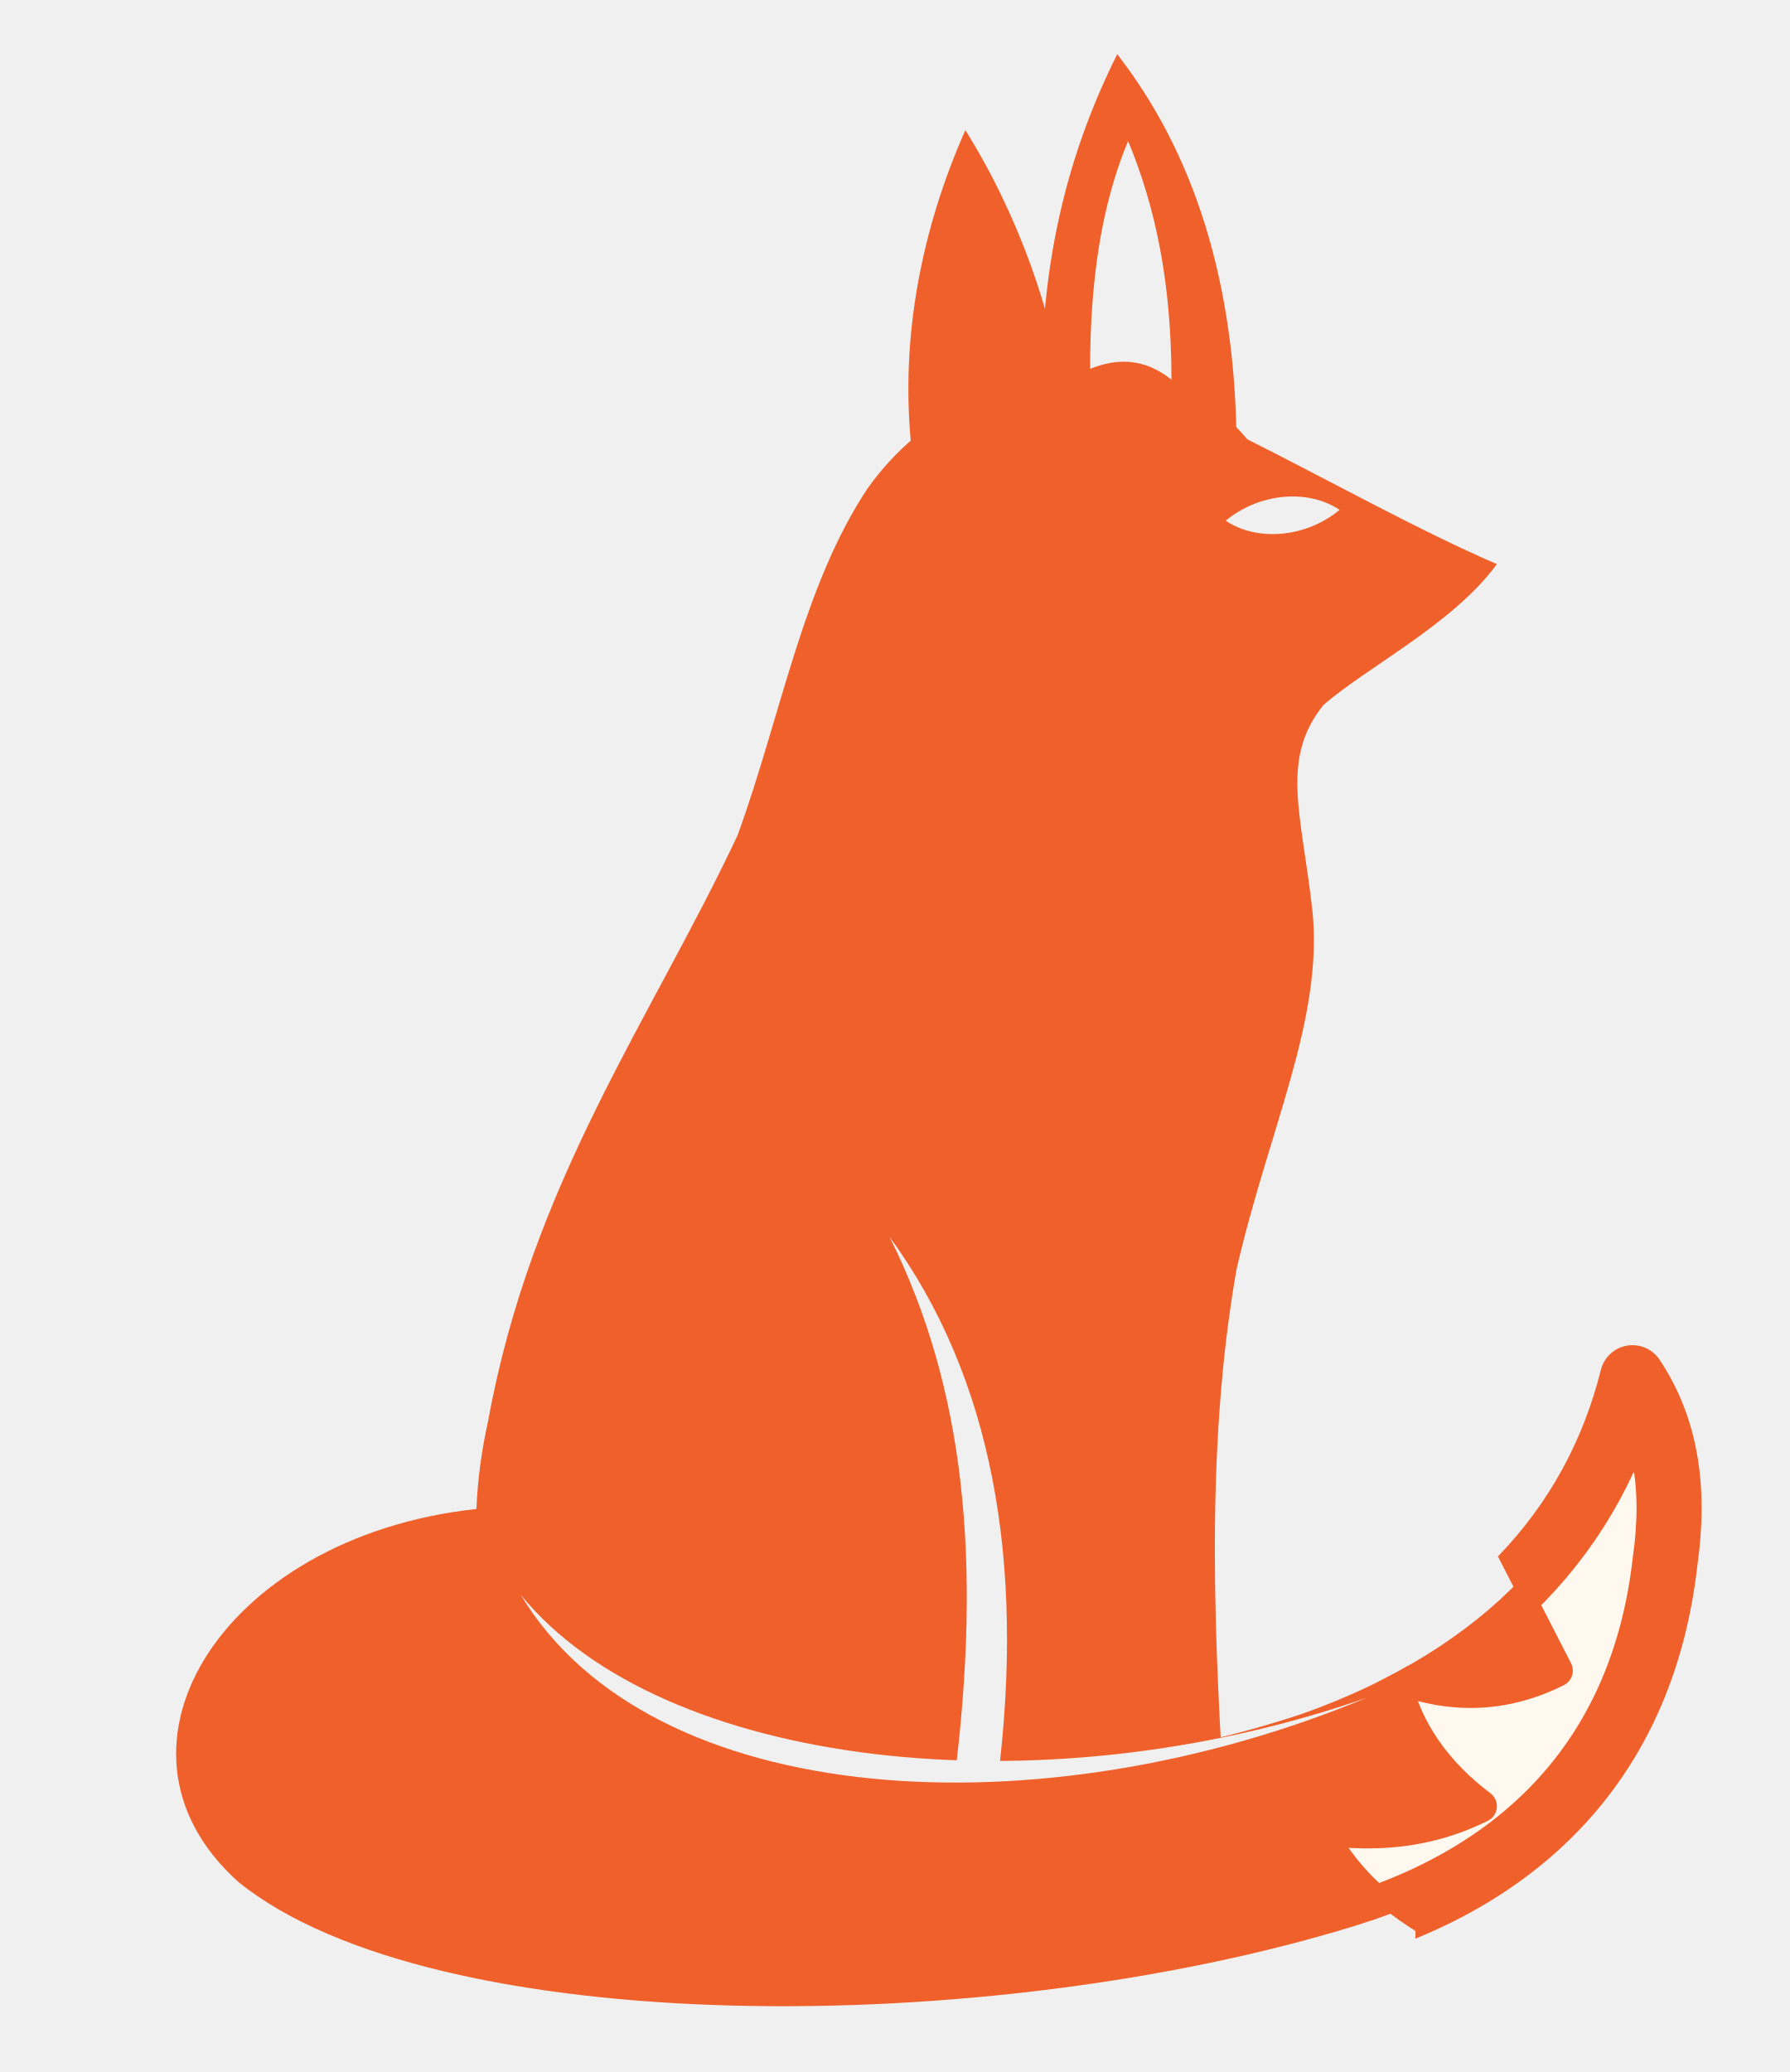
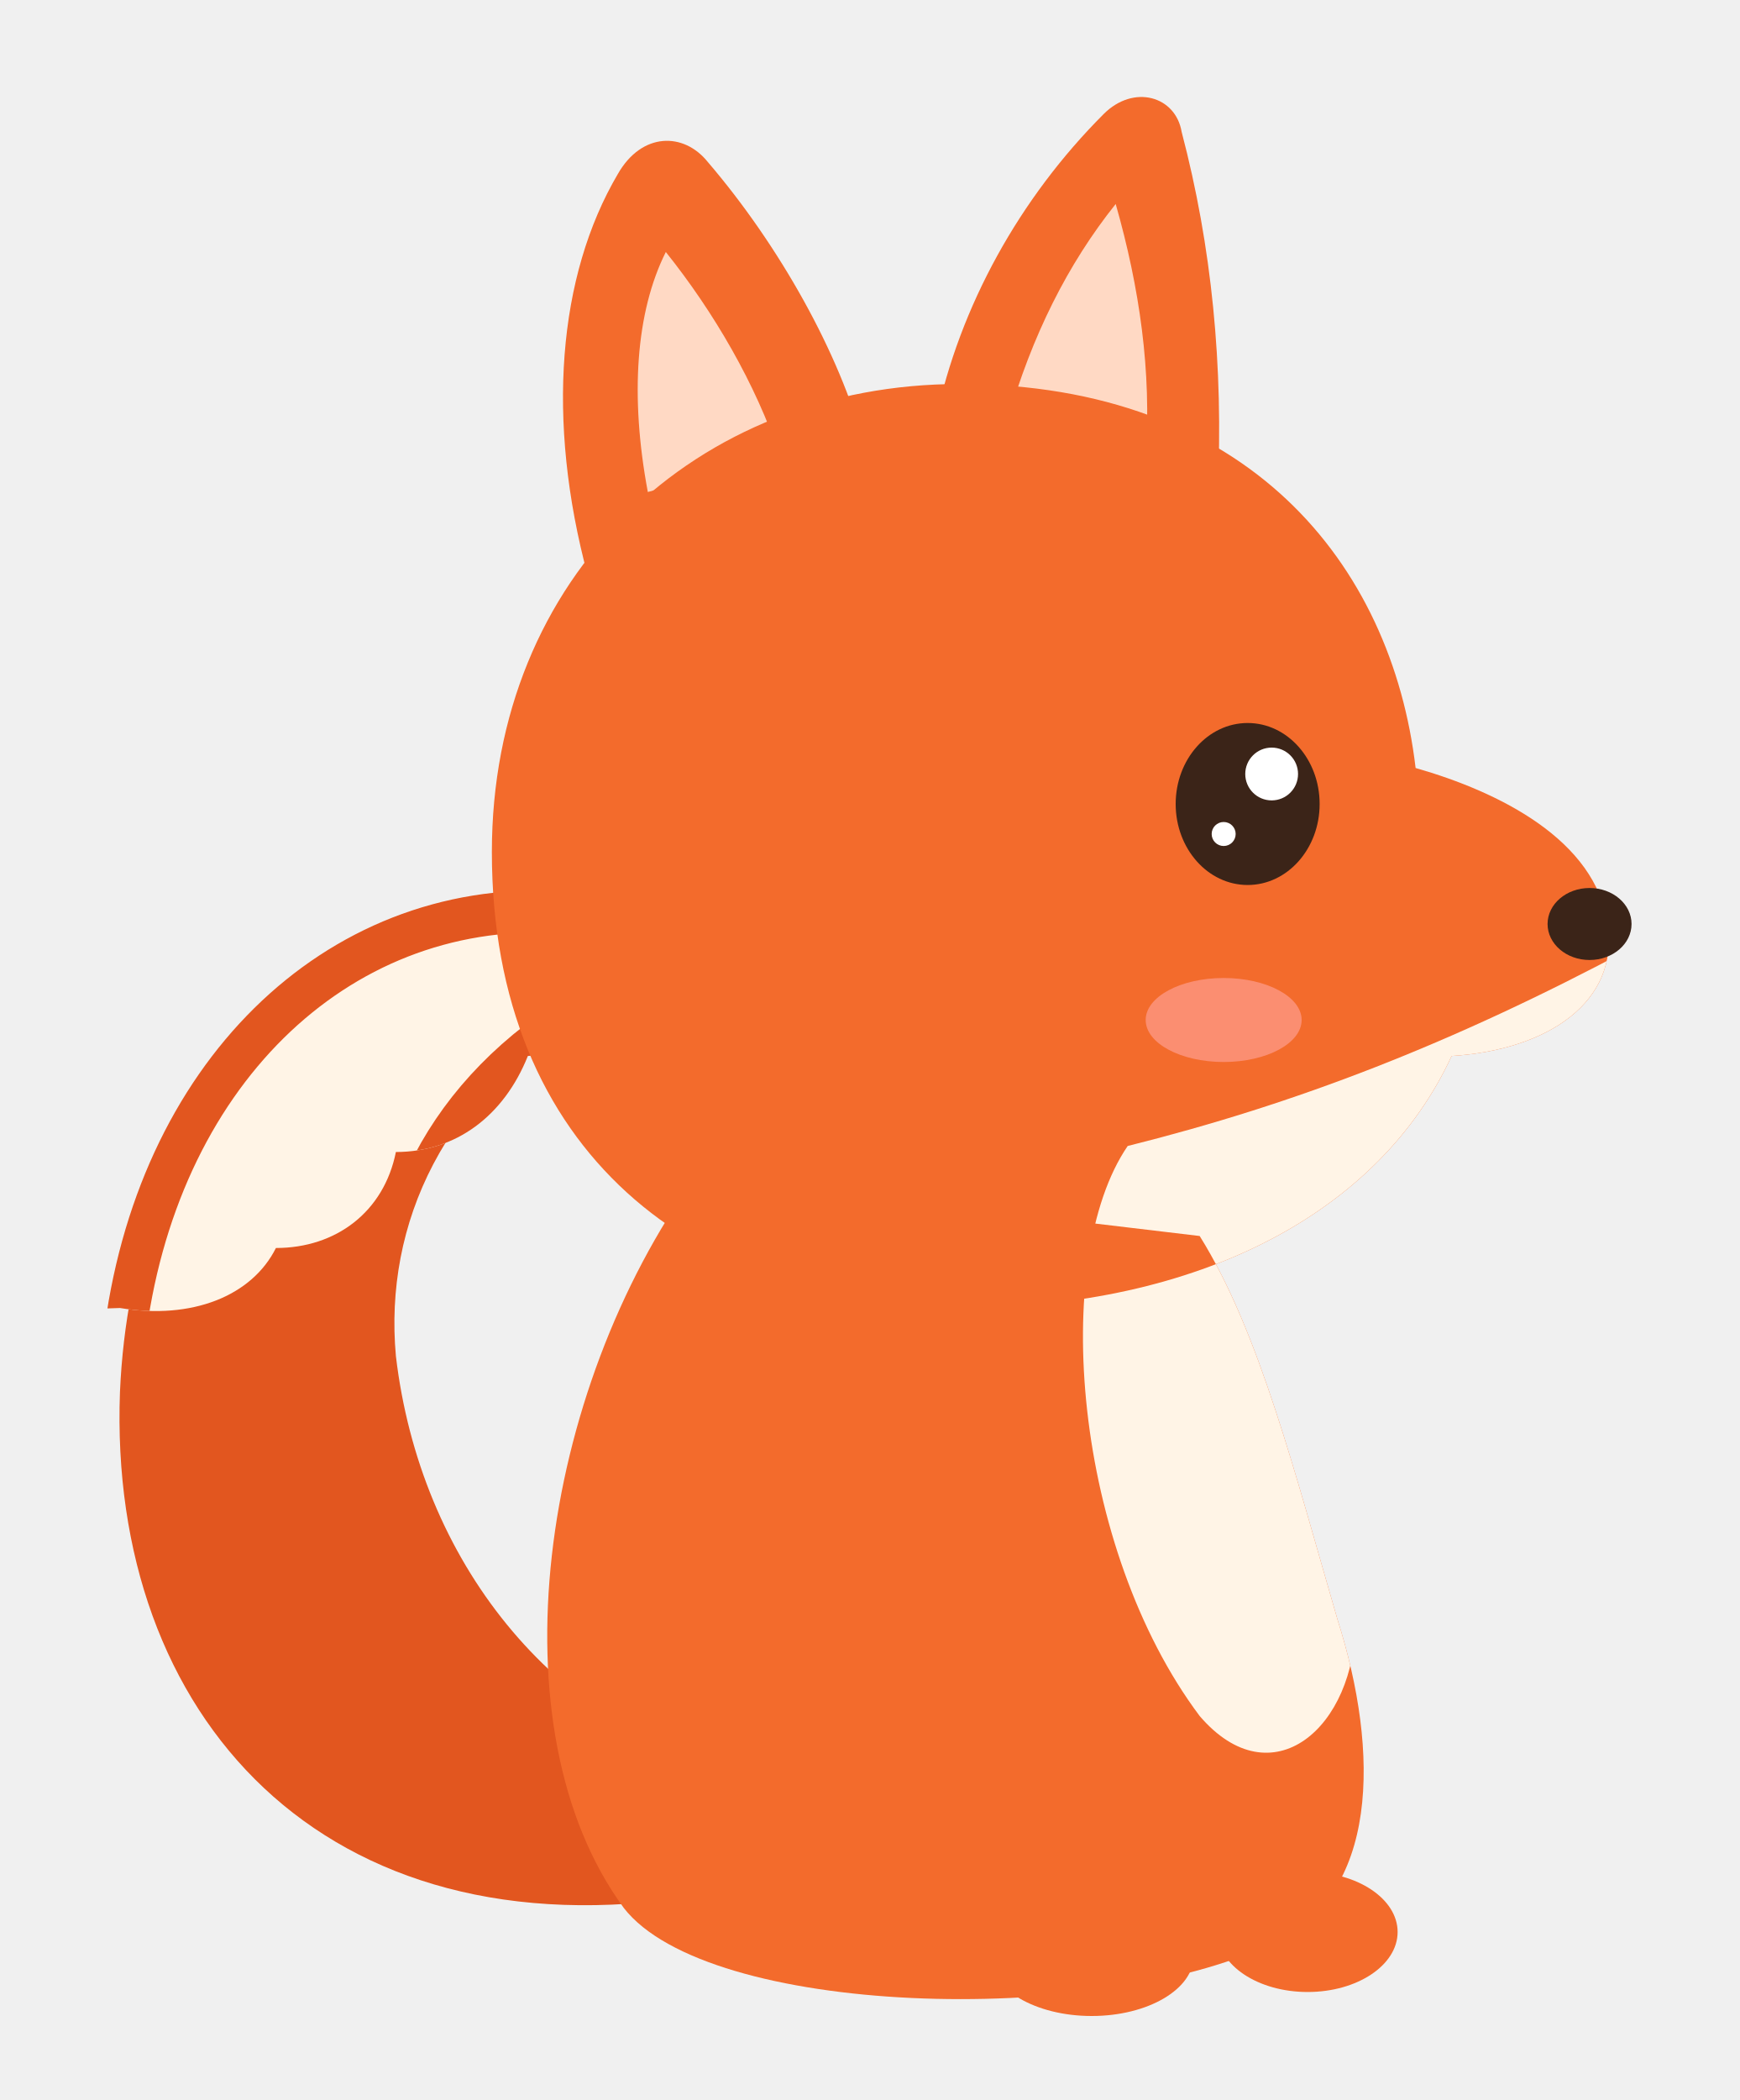
- <svg xmlns="http://www.w3.org/2000/svg" viewBox="70 18 330 382" width="330" height="382">
-   <style>.fl-o{fill:#f0602a}.fl-tip{fill:#fff8ef}.fl-tip-line{fill:none;stroke:#f0602a;stroke-width:6;stroke-linejoin:round}.fl-tip-edge{stroke-width:12}.fl-lines,.fl-shine,.fl-ring{display:none}</style>
+ <svg xmlns="http://www.w3.org/2000/svg" viewBox="80 30 290 350" width="290" height="350">
+   <style>.fl-o{fill:#f36b2c}.fl-o2{fill:#e2561f}.fl-c{fill:#fff4e6}.fl-in{fill:#ffd9c4}.fl-ink{fill:#3b2418}.fl-hi{fill:#fff}.fl-blush{fill:#ff9d8f;opacity:.7}.fl-tip-edge{fill:none;stroke:#e2561f;stroke-width:7}.fl-lines,.fl-heart{display:none}</style>
  <defs>
    <clipPath id="fls-tail">
-       <path d="M 160 296 C 112 300 86 340 114 365 C 150 394 252 394 320 373 C 352 363 373 341 377 306 C 379 292 377 281 371 272 C 364 300 344 322 310 334 C 262 350 200 348 176 326 C 168 318 162 306 160 296 Z" />
+       <path d="M 196 346 C 134 356 98 316 100 262 C 102 216 130 184 166 182 C 178 181 184 190 178 198 C 154 212 144 234 146 256 C 150 290 172 318 204 326 Z" />
    </clipPath>
    <clipPath id="fls-tipzone">
-       <path d="M 318 250 L 420 250 L 420 420 L 314 420 C 322 402 331 388 331 374 C 323 369 317 363 313 355 C 325 357 335 355 343 351 C 335 345 329 337 327 327 C 337 331 347 331 357 326 Z" />
+       <path d="M 40 130 L 230 130 L 230 200 L 168 206 C 164 216 156 222 146 222 C 144 232 136 238 126 238 C 122 246 112 250 100 248 L 40 250 Z" />
    </clipPath>
-     <mask id="fls-cut" maskUnits="userSpaceOnUse" x="-100" y="-100" width="600" height="600">
-       <rect x="-100" y="-100" width="600" height="600" fill="#fff" />
-       <path class="fl-gap" d="M 166 312 C 192 344 262 352 322 331 C 262 356 190 352 166 312 Z" fill="#000" />
-       <path class="fl-gap" d="M 234 246 C 253 272 259 306 254 346 C 250 346 248 346 246 346 C 251 306 248 274 234 246 Z" fill="#000" />
-       <path class="fl-gap" d="M 271 86 C 271 70 273 56 278 44 C 283 56 286 70 286 88 C 281 84 276 84 271 86 Z" fill="#000" />
-       <path class="fl-eye" d="M 296 114 C 302 109 311 108 317 112 C 311 117 302 118 296 114 Z" fill="#000" />
+     <clipPath id="fls-hb">
+       <path d="M 240 94 C 288 94 312 124 316 158 C 330 162 346 170 348 184 C 350 197 338 205 322 206 C 310 232 280 248 240 248 C 196 248 162 222 162 172 C 162 126 196 94 240 94 Z" />
+       <path d="M 196 226 C 170 262 162 318 184 348 C 198 366 262 368 292 354 C 310 346 310 322 303 300 C 296 276 290 252 280 236 Z" />
+     </clipPath>
+     <mask id="fls-fill" maskUnits="userSpaceOnUse" x="-120" y="-120" width="700" height="760">
+       <g class="fl-liquid" transform="translate(0 -40)">
+         <path d="M -120 0 Q -107 -9 -95 0 T -70 0 Q -57 -9 -45 0 T -20 0 Q -7 -9 5 0 T 30 0 Q 42 -9 55 0 T 80 0 Q 92 -9 105 0 T 130 0 Q 142 -9 155 0 T 180 0 Q 192 -9 205 0 T 230 0 Q 242 -9 255 0 T 280 0 Q 292 -9 305 0 T 330 0 Q 342 -9 355 0 T 380 0 Q 392 -9 405 0 T 430 0 Q 442 -9 455 0 T 480 0 Q 492 -9 505 0 T 530 0 Q 542 -9 555 0 T 580 0 Q 592 -9 605 0 T 630 0 Q 642 -9 655 0 T 680 0 V 640 H -120 Z" fill="#fff" />
+       </g>
    </mask>
-     <mask id="fls-reveal" maskUnits="userSpaceOnUse" x="-100" y="-100" width="600" height="600">
-       <circle class="fl-reveal" cx="170" cy="330" r="520" fill="#fff" />
-     </mask>
-     <clipPath id="fls-shape">
-       <path d="M 346 122 C 332 116 314 106 300 99 C 294 92 286 86 276 86 C 256 86 240 94 230 108 C 218 126 214 150 206 172 C 190 206 168 236 160 280 C 152 316 166 346 198 354 L 296 354 C 294 322 292 286 298 252 C 304 226 314 206 312 186 C 310 168 306 158 314 148 C 322 141 338 133 346 122 Z" />
-       <path d="M 238 100 C 236 80 240 60 248 42 C 258 58 264 76 266 90 Z" />
-       <path d="M 262 90 C 262 68 266 48 276 28 C 290 46 298 70 298 101 C 290 95 282 91 262 90 Z" />
-       <path d="M 160 296 C 112 300 86 340 114 365 C 150 394 252 394 320 373 C 352 363 373 341 377 306 C 379 292 377 281 371 272 C 364 300 344 322 310 334 C 262 350 200 348 176 326 C 168 318 162 306 160 296 Z" />
-     </clipPath>
-     <linearGradient id="fls-shine" x1="0" y1="0" x2="1" y2="0">
-       <stop offset="0" stop-color="#fff" stop-opacity="0" />
-       <stop offset=".5" stop-color="#fff" stop-opacity=".55" />
-       <stop offset="1" stop-color="#fff" stop-opacity="0" />
-     </linearGradient>
  </defs>
-   <circle class="fl-ring" cx="256" cy="224" r="150" />
  <g class="fl-lines">
-     <path class="fl-line" pathLength="1" d="M 346 122 C 332 116 314 106 300 99 C 294 92 286 86 276 86 C 256 86 240 94 230 108 C 218 126 214 150 206 172 C 190 206 168 236 160 280 C 152 316 166 346 198 354 L 296 354 C 294 322 292 286 298 252 C 304 226 314 206 312 186 C 310 168 306 158 314 148 C 322 141 338 133 346 122 Z" />
-     <path class="fl-line" pathLength="1" d="M 238 100 C 236 80 240 60 248 42 C 258 58 264 76 266 90 Z" />
-     <path class="fl-line" pathLength="1" d="M 262 90 C 262 68 266 48 276 28 C 290 46 298 70 298 101 C 290 95 282 91 262 90 Z" />
-     <path class="fl-line" pathLength="1" d="M 160 296 C 112 300 86 340 114 365 C 150 394 252 394 320 373 C 352 363 373 341 377 306 C 379 292 377 281 371 272 C 364 300 344 322 310 334 C 262 350 200 348 176 326 C 168 318 162 306 160 296 Z" />
+     <path class="fl-line" pathLength="1" d="M 196 346 C 134 356 98 316 100 262 C 102 216 130 184 166 182 C 178 181 184 190 178 198 C 154 212 144 234 146 256 C 150 290 172 318 204 326 Z" />
+     <path class="fl-line" pathLength="1" d="M 196 226 C 170 262 162 318 184 348 C 198 366 262 368 292 354 C 310 346 310 322 303 300 C 296 276 290 252 280 236 Z" />
+     <path class="fl-line" pathLength="1" d="M 240 94 C 288 94 312 124 316 158 C 330 162 346 170 348 184 C 350 197 338 205 322 206 C 310 232 280 248 240 248 C 196 248 162 222 162 172 C 162 126 196 94 240 94 Z" />
+     <path class="fl-line" pathLength="1" d="M 178 126 C 171 100 173 76 183 59 C 187 52 194 52 198 57 C 210 71 220 89 224 104 Z" />
+     <path class="fl-line" pathLength="1" d="M 236 100 C 240 81 250 63 264 49 C 269 44 276 46 277 52 C 282 71 284 91 283 112 Z" />
  </g>
-   <g mask="url(#fls-reveal)">
-     <g class="fl-fill" mask="url(#fls-cut)">
+   <g mask="url(#fls-fill)">
+     <g class="fl-all">
      <g class="fl-tail">
-         <path class="fl-o" d="M 160 296 C 112 300 86 340 114 365 C 150 394 252 394 320 373 C 352 363 373 341 377 306 C 379 292 377 281 371 272 C 364 300 344 322 310 334 C 262 350 200 348 176 326 C 168 318 162 306 160 296 Z" />
-         <path class="fl-tip" clip-path="url(#fls-tail)" d="M 318 250 L 420 250 L 420 420 L 314 420 C 322 402 331 388 331 374 C 323 369 317 363 313 355 C 325 357 335 355 343 351 C 335 345 329 337 327 327 C 337 331 347 331 357 326 Z" />
+         <path class="fl-o2" d="M 196 346 C 134 356 98 316 100 262 C 102 216 130 184 166 182 C 178 181 184 190 178 198 C 154 212 144 234 146 256 C 150 290 172 318 204 326 Z" />
+         <path class="fl-c" clip-path="url(#fls-tail)" d="M 40 130 L 230 130 L 230 200 L 168 206 C 164 216 156 222 146 222 C 144 232 136 238 126 238 C 122 246 112 250 100 248 L 40 250 Z" />
+         <path class="fl-tip-edge" clip-path="url(#fls-tipzone)" d="M 196 346 C 134 356 98 316 100 262 C 102 216 130 184 166 182 C 178 181 184 190 178 198 C 154 212 144 234 146 256 C 150 290 172 318 204 326 Z" />
      </g>
-       <path class="fl-o" d="M 346 122 C 332 116 314 106 300 99 C 294 92 286 86 276 86 C 256 86 240 94 230 108 C 218 126 214 150 206 172 C 190 206 168 236 160 280 C 152 316 166 346 198 354 L 296 354 C 294 322 292 286 298 252 C 304 226 314 206 312 186 C 310 168 306 158 314 148 C 322 141 338 133 346 122 Z" />
-       <path class="fl-o" d="M 238 100 C 236 80 240 60 248 42 C 258 58 264 76 266 90 Z" />
-       <path class="fl-o fl-ear" d="M 262 90 C 262 68 266 48 276 28 C 290 46 298 70 298 101 C 290 95 282 91 262 90 Z" />
+       <path class="fl-o" d="M 196 226 C 170 262 162 318 184 348 C 198 366 262 368 292 354 C 310 346 310 322 303 300 C 296 276 290 252 280 236 Z" />
+       <ellipse class="fl-o" cx="262" cy="356" rx="17" ry="10" />
+       <ellipse class="fl-o" cx="298" cy="352" rx="15" ry="10" />
+       <g class="fl-head">
+         <g class="fl-ear-b">
+           <path class="fl-o" d="M 178 126 C 171 100 173 76 183 59 C 187 52 194 52 198 57 C 210 71 220 89 224 104 Z" />
+           <path class="fl-in" d="M 188 112 C 185 96 186 82 191 72 C 199 82 206 94 210 106 Z" />
+         </g>
+         <g class="fl-ear">
+           <path class="fl-o" d="M 236 100 C 240 81 250 63 264 49 C 269 44 276 46 277 52 C 282 71 284 91 283 112 Z" />
+           <path class="fl-in" d="M 248 100 C 252 86 258 74 266 64 C 270 78 272 92 271 106 Z" />
+         </g>
+         <path class="fl-o" d="M 240 94 C 288 94 312 124 316 158 C 330 162 346 170 348 184 C 350 197 338 205 322 206 C 310 232 280 248 240 248 C 196 248 162 222 162 172 C 162 126 196 94 240 94 Z" />
+         <path class="fl-c" clip-path="url(#fls-hb)" d="M 352 188 C 322 204 296 214 268 221 C 255 240 259 288 280 316 C 292 330 306 318 306 300 C 306 270 330 238 362 198 Z" />
+         <ellipse class="fl-blush" cx="284" cy="200" rx="13" ry="7" />
+         <g class="fl-eye">
+           <ellipse class="fl-ink" cx="288" cy="164" rx="12" ry="13.5" />
+           <circle class="fl-hi" cx="292" cy="159" r="4.4" />
+           <circle class="fl-hi" cx="284" cy="169" r="2" />
+         </g>
+         <ellipse class="fl-ink" cx="345" cy="184" rx="7" ry="6" />
+       </g>
    </g>
  </g>
-   <g class="fl-tip-lines">
-     <path class="fl-tip-line" pathLength="1" clip-path="url(#fls-tail)" d="M 318 250 L 420 250 L 420 420 L 314 420 C 322 402 331 388 331 374 C 323 369 317 363 313 355 C 325 357 335 355 343 351 C 335 345 329 337 327 327 C 337 331 347 331 357 326 Z" />
-     <path class="fl-tip-line fl-tip-edge" pathLength="1" clip-path="url(#fls-tipzone)" d="M 160 296 C 112 300 86 340 114 365 C 150 394 252 394 320 373 C 352 363 373 341 377 306 C 379 292 377 281 371 272 C 364 300 344 322 310 334 C 262 350 200 348 176 326 C 168 318 162 306 160 296 Z" />
-   </g>
-   <g clip-path="url(#fls-shape)">
-     <g class="fl-shine">
-       <rect x="-160" y="0" width="120" height="400" fill="url(#fls-shine)" transform="skewX(-18)" />
-     </g>
+   <g class="fl-heart" transform="translate(318 96)">
+     <path d="M 0 6 C -9 -3 -18 -12 -10 -19 C -5 -23 0 -20 0 -15 C 0 -20 5 -23 10 -19 C 18 -12 9 -3 0 6 Z" />
  </g>
</svg>
